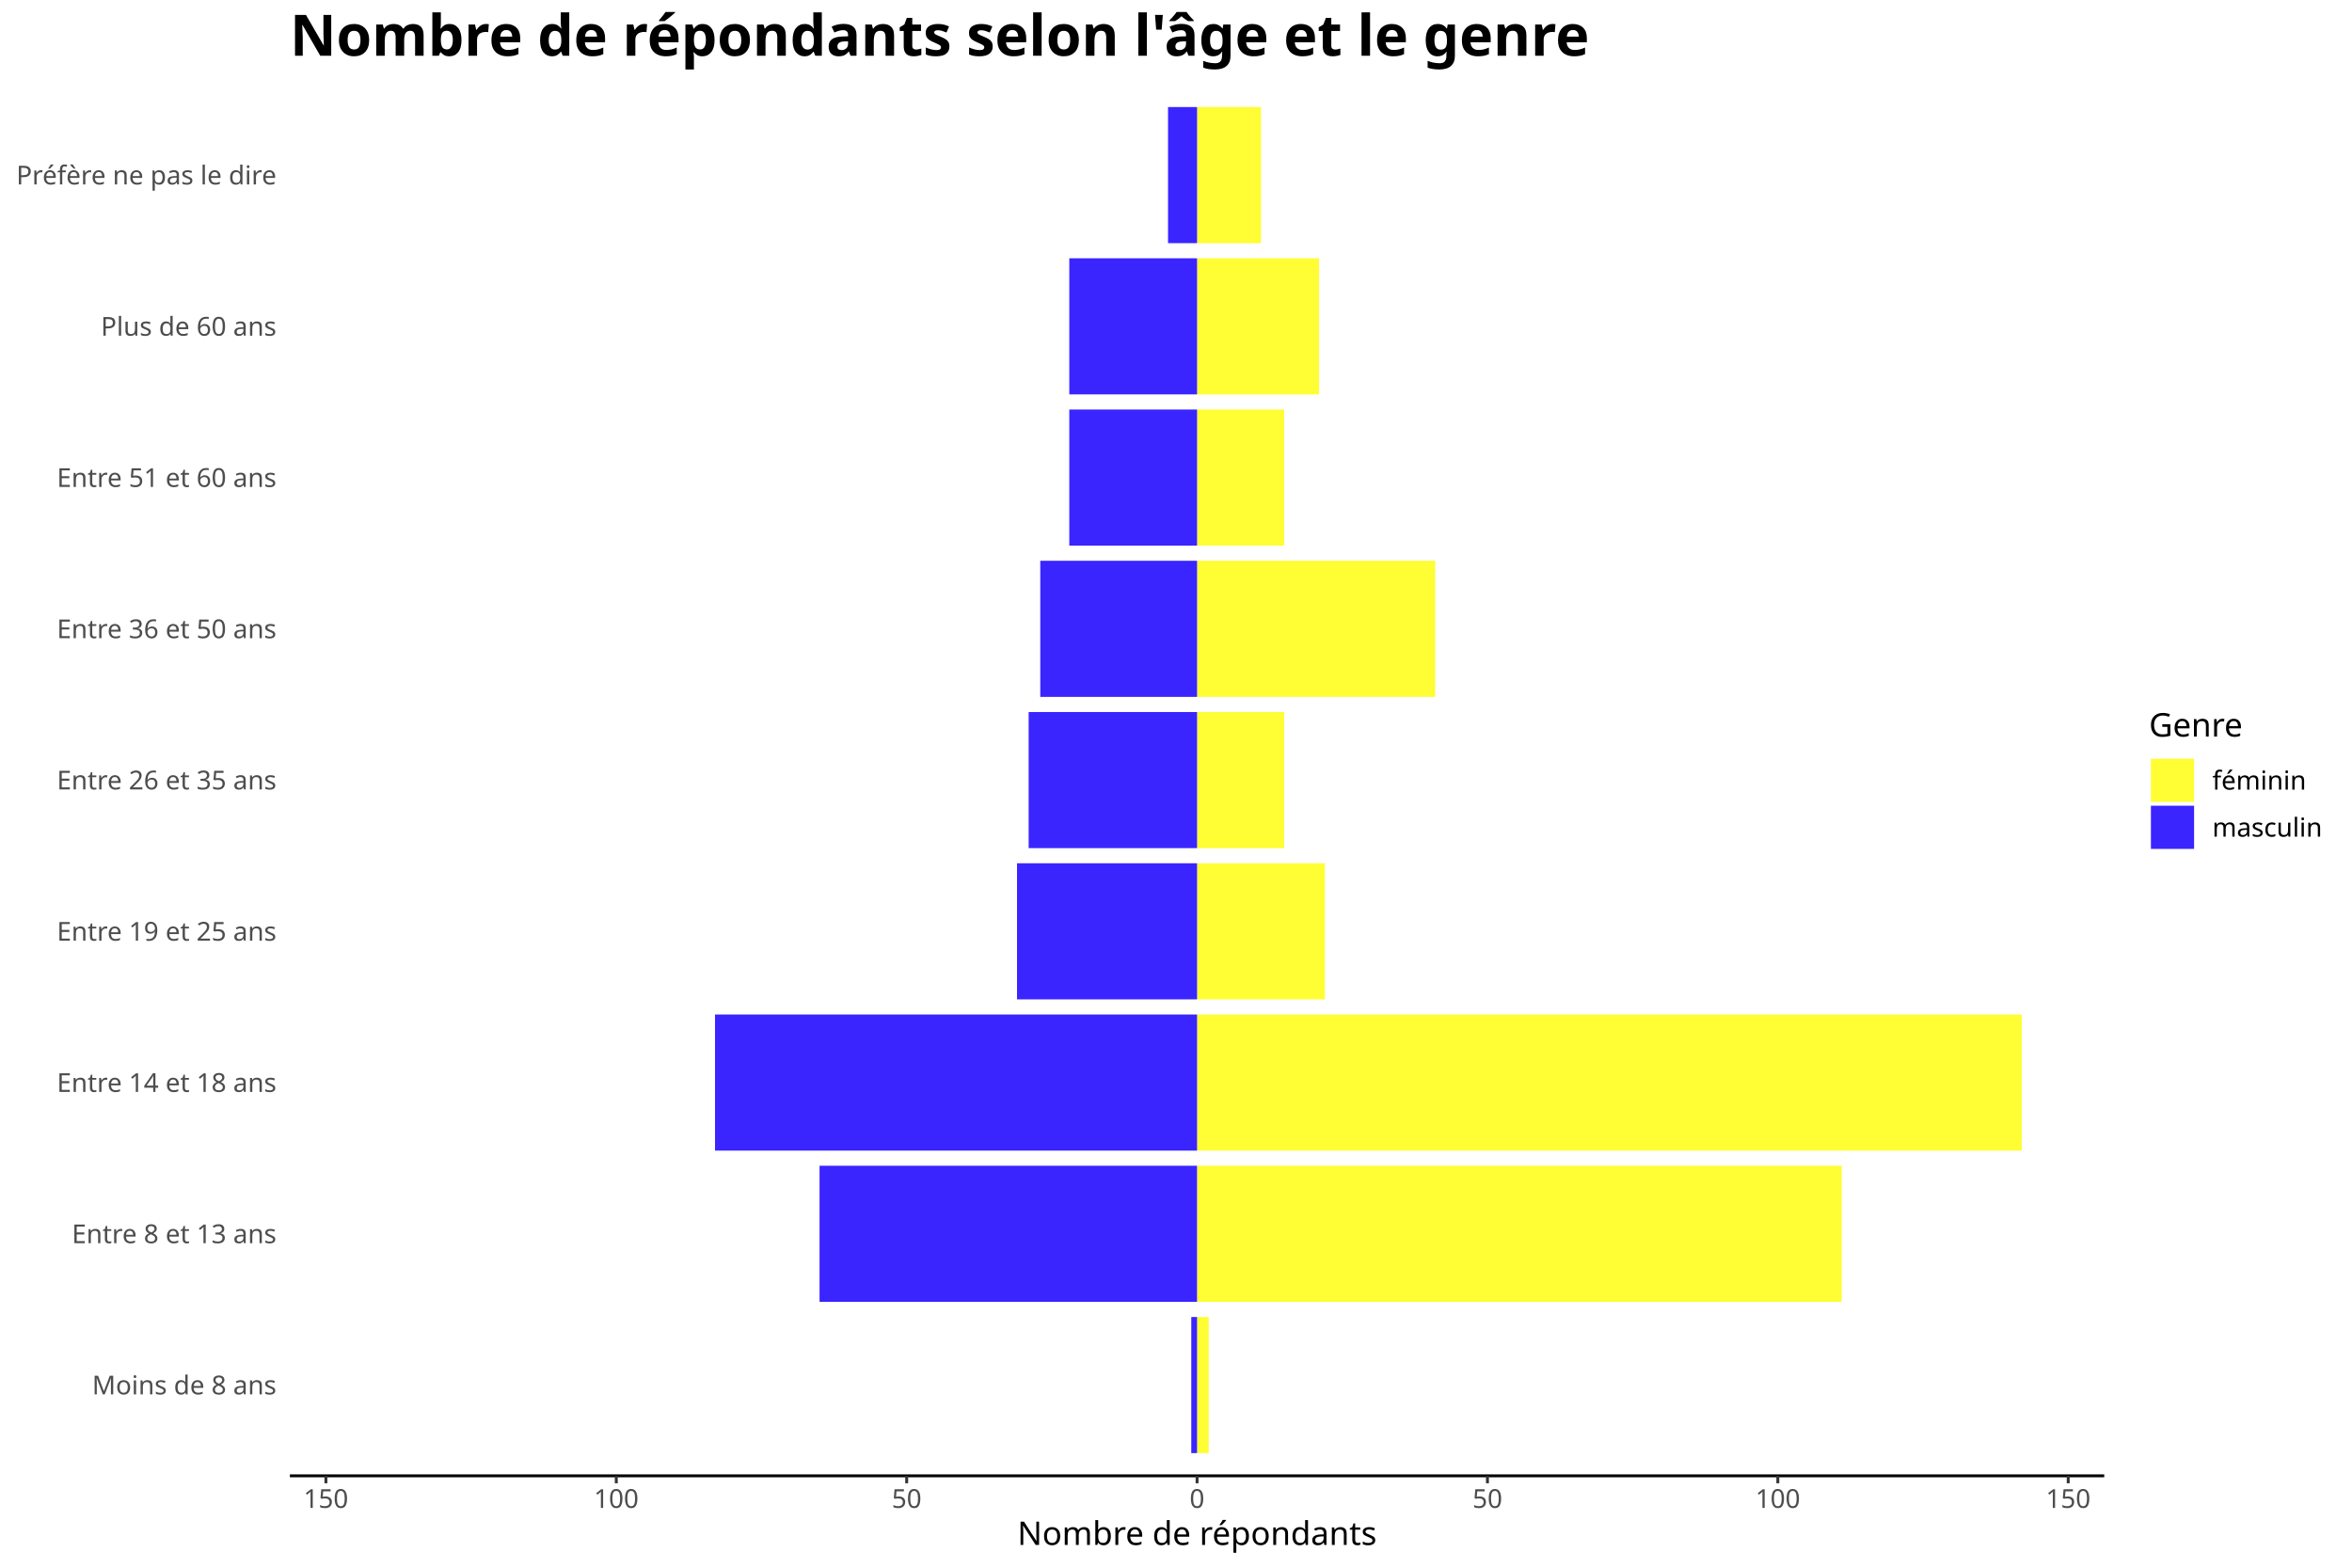
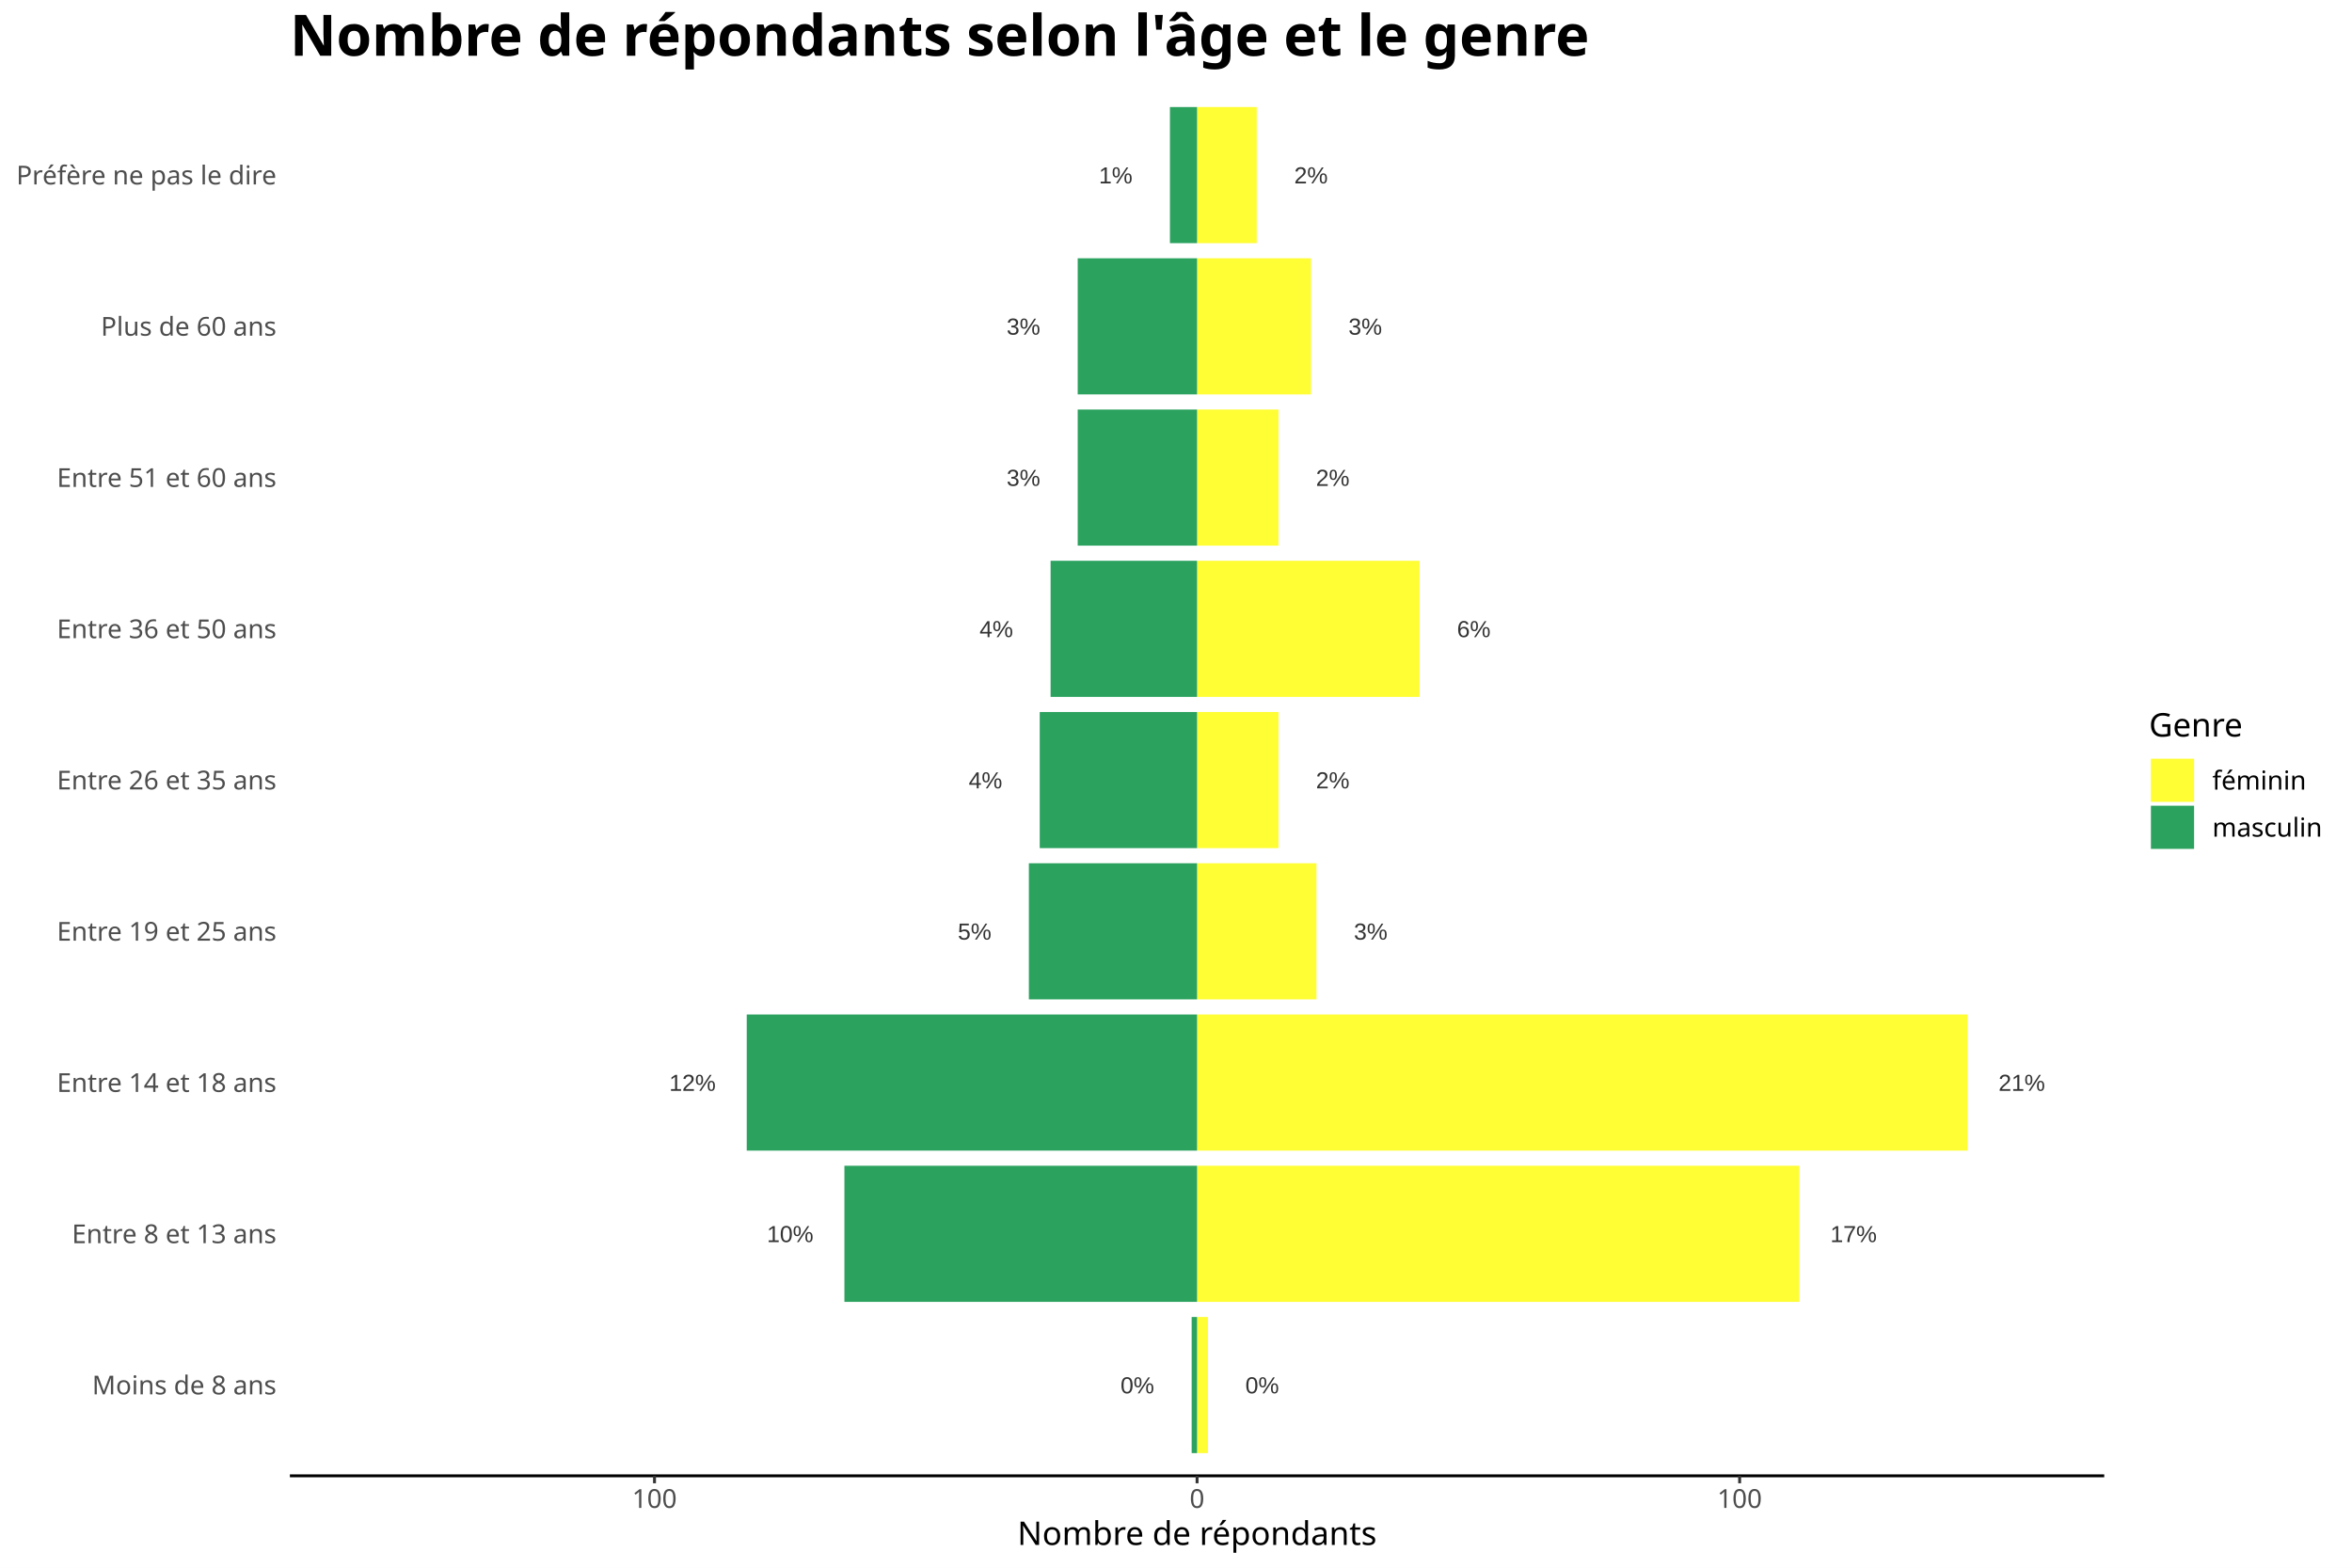
<svg xmlns="http://www.w3.org/2000/svg" class="svglite" width="864.00pt" height="576.00pt" viewBox="0 0 864.00 576.00">
  <defs>
    <style type="text/css">
    .svglite line, .svglite polyline, .svglite polygon, .svglite path, .svglite rect, .svglite circle {
      fill: none;
      stroke: #000000;
      stroke-linecap: round;
      stroke-linejoin: round;
      stroke-miterlimit: 10.00;
    }
    .svglite text {
      white-space: pre;
    }
  </style>
  </defs>
  <rect width="100%" height="100%" style="stroke: none; fill: #FFFFFF;" />
  <defs>
    <clipPath id="cpMC4wMHw4NjQuMDB8MC4wMHw1NzYuMDA=">
      <rect x="0.00" y="0.00" width="864.00" height="576.00" />
    </clipPath>
  </defs>
  <g clip-path="url(#cpMC4wMHw4NjQuMDB8MC4wMHw1NzYuMDA=)">
    <rect x="0" y="0.00" width="864.00" height="576.00" style="stroke-width: 1.07; stroke: #FFFFFF; fill: #FFFFFF;" />
  </g>
  <defs>
    <clipPath id="cpMTA2LjQ5fDc3Mi45OHwzMS4wMHw1NDIuMjQ=">
      <rect x="106.49" y="31.00" width="666.49" height="511.25" />
    </clipPath>
  </defs>
  <g clip-path="url(#cpMTA2LjQ5fDc3Mi45OHwzMS4wMHw1NDIuMjQ=)">
    <rect x="106.49" y="31.00" width="666.49" height="511.25" style="stroke-width: 1.07; stroke: none; fill: #FFFFFF;" />
-     <rect x="439.74" y="483.89" width="4.27" height="50.01" style="stroke-width: 1.07; stroke: none; stroke-linecap: square; stroke-linejoin: miter; fill: #FFFD33;" />
-     <rect x="437.61" y="483.89" width="2.13" height="50.01" style="stroke-width: 1.07; stroke: none; stroke-linecap: square; stroke-linejoin: miter; fill: #3A25FF;" />
-     <rect x="439.74" y="428.32" width="236.81" height="50.01" style="stroke-width: 1.07; stroke: none; stroke-linecap: square; stroke-linejoin: miter; fill: #FFFD33;" />
-     <rect x="301.06" y="428.32" width="138.67" height="50.01" style="stroke-width: 1.07; stroke: none; stroke-linecap: square; stroke-linejoin: miter; fill: #3A25FF;" />
-     <rect x="439.74" y="372.75" width="302.95" height="50.01" style="stroke-width: 1.07; stroke: none; stroke-linecap: square; stroke-linejoin: miter; fill: #FFFD33;" />
-     <rect x="262.66" y="372.75" width="177.08" height="50.01" style="stroke-width: 1.07; stroke: none; stroke-linecap: square; stroke-linejoin: miter; fill: #3A25FF;" />
-     <rect x="439.74" y="317.18" width="46.94" height="50.01" style="stroke-width: 1.07; stroke: none; stroke-linecap: square; stroke-linejoin: miter; fill: #FFFD33;" />
-     <rect x="373.60" y="317.18" width="66.14" height="50.01" style="stroke-width: 1.07; stroke: none; stroke-linecap: square; stroke-linejoin: miter; fill: #3A25FF;" />
-     <rect x="439.74" y="261.61" width="32.00" height="50.01" style="stroke-width: 1.07; stroke: none; stroke-linecap: square; stroke-linejoin: miter; fill: #FFFD33;" />
-     <rect x="377.87" y="261.61" width="61.87" height="50.01" style="stroke-width: 1.07; stroke: none; stroke-linecap: square; stroke-linejoin: miter; fill: #3A25FF;" />
-     <rect x="439.74" y="206.04" width="87.47" height="50.01" style="stroke-width: 1.07; stroke: none; stroke-linecap: square; stroke-linejoin: miter; fill: #FFFD33;" />
-     <rect x="382.14" y="206.04" width="57.60" height="50.01" style="stroke-width: 1.07; stroke: none; stroke-linecap: square; stroke-linejoin: miter; fill: #3A25FF;" />
-     <rect x="439.74" y="150.47" width="32.00" height="50.01" style="stroke-width: 1.07; stroke: none; stroke-linecap: square; stroke-linejoin: miter; fill: #FFFD33;" />
-     <rect x="392.80" y="150.47" width="46.94" height="50.01" style="stroke-width: 1.07; stroke: none; stroke-linecap: square; stroke-linejoin: miter; fill: #3A25FF;" />
-     <rect x="439.74" y="94.90" width="44.80" height="50.01" style="stroke-width: 1.07; stroke: none; stroke-linecap: square; stroke-linejoin: miter; fill: #FFFD33;" />
-     <rect x="392.80" y="94.90" width="46.94" height="50.01" style="stroke-width: 1.07; stroke: none; stroke-linecap: square; stroke-linejoin: miter; fill: #3A25FF;" />
-     <rect x="439.74" y="39.33" width="23.47" height="50.01" style="stroke-width: 1.07; stroke: none; stroke-linecap: square; stroke-linejoin: miter; fill: #FFFD33;" />
-     <rect x="429.07" y="39.33" width="10.67" height="50.01" style="stroke-width: 1.07; stroke: none; stroke-linecap: square; stroke-linejoin: miter; fill: #3A25FF;" />
+     <rect x="439.74" y="483.89" width="3.99" height="50.01" style="stroke-width: 1.07; stroke: none; stroke-linecap: square; stroke-linejoin: miter; fill: #FFFD33;" />
+     <rect x="437.75" y="483.89" width="1.99" height="50.01" style="stroke-width: 1.07; stroke: none; stroke-linecap: square; stroke-linejoin: miter; fill: #2CA25F;" />
+     <rect x="439.74" y="428.32" width="221.23" height="50.01" style="stroke-width: 1.07; stroke: none; stroke-linecap: square; stroke-linejoin: miter; fill: #FFFD33;" />
+     <rect x="310.19" y="428.32" width="129.55" height="50.01" style="stroke-width: 1.07; stroke: none; stroke-linecap: square; stroke-linejoin: miter; fill: #2CA25F;" />
+     <rect x="439.74" y="372.75" width="283.02" height="50.01" style="stroke-width: 1.07; stroke: none; stroke-linecap: square; stroke-linejoin: miter; fill: #FFFD33;" />
+     <rect x="274.31" y="372.75" width="165.43" height="50.01" style="stroke-width: 1.07; stroke: none; stroke-linecap: square; stroke-linejoin: miter; fill: #2CA25F;" />
+     <rect x="439.74" y="317.18" width="43.85" height="50.01" style="stroke-width: 1.07; stroke: none; stroke-linecap: square; stroke-linejoin: miter; fill: #FFFD33;" />
+     <rect x="377.95" y="317.18" width="61.79" height="50.01" style="stroke-width: 1.07; stroke: none; stroke-linecap: square; stroke-linejoin: miter; fill: #2CA25F;" />
+     <rect x="439.74" y="261.61" width="29.90" height="50.01" style="stroke-width: 1.07; stroke: none; stroke-linecap: square; stroke-linejoin: miter; fill: #FFFD33;" />
+     <rect x="381.94" y="261.61" width="57.80" height="50.01" style="stroke-width: 1.07; stroke: none; stroke-linecap: square; stroke-linejoin: miter; fill: #2CA25F;" />
+     <rect x="439.74" y="206.04" width="81.72" height="50.01" style="stroke-width: 1.07; stroke: none; stroke-linecap: square; stroke-linejoin: miter; fill: #FFFD33;" />
+     <rect x="385.93" y="206.04" width="53.81" height="50.01" style="stroke-width: 1.07; stroke: none; stroke-linecap: square; stroke-linejoin: miter; fill: #2CA25F;" />
+     <rect x="439.74" y="150.47" width="29.90" height="50.01" style="stroke-width: 1.07; stroke: none; stroke-linecap: square; stroke-linejoin: miter; fill: #FFFD33;" />
+     <rect x="395.89" y="150.47" width="43.85" height="50.01" style="stroke-width: 1.07; stroke: none; stroke-linecap: square; stroke-linejoin: miter; fill: #2CA25F;" />
+     <rect x="439.74" y="94.90" width="41.85" height="50.01" style="stroke-width: 1.07; stroke: none; stroke-linecap: square; stroke-linejoin: miter; fill: #FFFD33;" />
+     <rect x="395.89" y="94.90" width="43.85" height="50.01" style="stroke-width: 1.07; stroke: none; stroke-linecap: square; stroke-linejoin: miter; fill: #2CA25F;" />
+     <rect x="439.74" y="39.33" width="21.92" height="50.01" style="stroke-width: 1.07; stroke: none; stroke-linecap: square; stroke-linejoin: miter; fill: #FFFD33;" />
+     <rect x="429.77" y="39.33" width="9.97" height="50.01" style="stroke-width: 1.07; stroke: none; stroke-linecap: square; stroke-linejoin: miter; fill: #2CA25F;" />
+     <text x="463.66" y="511.95" text-anchor="middle" style="font-size: 8.54px;fill: #333333; font-family: &quot;Arial&quot;;" textLength="11.97px" lengthAdjust="spacingAndGlyphs">0%</text>
+     <text x="417.81" y="511.95" text-anchor="middle" style="font-size: 8.54px;fill: #333333; font-family: &quot;Arial&quot;;" textLength="11.97px" lengthAdjust="spacingAndGlyphs">0%</text>
+     <text x="680.90" y="456.38" text-anchor="middle" style="font-size: 8.54px;fill: #333333; font-family: &quot;Arial&quot;;" textLength="16.86px" lengthAdjust="spacingAndGlyphs">17%</text>
+     <text x="290.26" y="456.38" text-anchor="middle" style="font-size: 8.54px;fill: #333333; font-family: &quot;Arial&quot;;" textLength="16.86px" lengthAdjust="spacingAndGlyphs">10%</text>
+     <text x="742.69" y="400.81" text-anchor="middle" style="font-size: 8.54px;fill: #333333; font-family: &quot;Arial&quot;;" textLength="16.86px" lengthAdjust="spacingAndGlyphs">21%</text>
+     <text x="254.38" y="400.81" text-anchor="middle" style="font-size: 8.54px;fill: #333333; font-family: &quot;Arial&quot;;" textLength="16.86px" lengthAdjust="spacingAndGlyphs">12%</text>
+     <text x="503.52" y="345.24" text-anchor="middle" style="font-size: 8.54px;fill: #333333; font-family: &quot;Arial&quot;;" textLength="11.97px" lengthAdjust="spacingAndGlyphs">3%</text>
+     <text x="358.02" y="345.24" text-anchor="middle" style="font-size: 8.54px;fill: #333333; font-family: &quot;Arial&quot;;" textLength="11.97px" lengthAdjust="spacingAndGlyphs">5%</text>
+     <text x="489.57" y="289.67" text-anchor="middle" style="font-size: 8.54px;fill: #333333; font-family: &quot;Arial&quot;;" textLength="11.97px" lengthAdjust="spacingAndGlyphs">2%</text>
+     <text x="362.01" y="289.67" text-anchor="middle" style="font-size: 8.54px;fill: #333333; font-family: &quot;Arial&quot;;" textLength="11.97px" lengthAdjust="spacingAndGlyphs">4%</text>
+     <text x="541.39" y="234.10" text-anchor="middle" style="font-size: 8.54px;fill: #333333; font-family: &quot;Arial&quot;;" textLength="11.97px" lengthAdjust="spacingAndGlyphs">6%</text>
+     <text x="365.99" y="234.10" text-anchor="middle" style="font-size: 8.54px;fill: #333333; font-family: &quot;Arial&quot;;" textLength="11.97px" lengthAdjust="spacingAndGlyphs">4%</text>
+     <text x="489.57" y="178.53" text-anchor="middle" style="font-size: 8.54px;fill: #333333; font-family: &quot;Arial&quot;;" textLength="11.97px" lengthAdjust="spacingAndGlyphs">2%</text>
+     <text x="375.96" y="178.53" text-anchor="middle" style="font-size: 8.54px;fill: #333333; font-family: &quot;Arial&quot;;" textLength="11.97px" lengthAdjust="spacingAndGlyphs">3%</text>
+     <text x="501.52" y="122.96" text-anchor="middle" style="font-size: 8.54px;fill: #333333; font-family: &quot;Arial&quot;;" textLength="11.97px" lengthAdjust="spacingAndGlyphs">3%</text>
+     <text x="375.96" y="122.96" text-anchor="middle" style="font-size: 8.54px;fill: #333333; font-family: &quot;Arial&quot;;" textLength="11.97px" lengthAdjust="spacingAndGlyphs">3%</text>
+     <text x="481.59" y="67.39" text-anchor="middle" style="font-size: 8.54px;fill: #333333; font-family: &quot;Arial&quot;;" textLength="11.97px" lengthAdjust="spacingAndGlyphs">2%</text>
+     <text x="409.84" y="67.39" text-anchor="middle" style="font-size: 8.54px;fill: #333333; font-family: &quot;Arial&quot;;" textLength="11.97px" lengthAdjust="spacingAndGlyphs">1%</text>
  </g>
  <g clip-path="url(#cpMC4wMHw4NjQuMDB8MC4wMHw1NzYuMDA=)">
    <text x="101.56" y="512.33" text-anchor="end" style="font-size: 9.60px;fill: #4D4D4D; font-family: &quot;Noto Sans&quot;;" textLength="67.68px" lengthAdjust="spacingAndGlyphs">Moins de 8 ans</text>
    <text x="101.56" y="456.76" text-anchor="end" style="font-size: 9.60px;fill: #4D4D4D; font-family: &quot;Noto Sans&quot;;" textLength="75.30px" lengthAdjust="spacingAndGlyphs">Entre 8 et 13 ans</text>
    <text x="101.56" y="401.19" text-anchor="end" style="font-size: 9.60px;fill: #4D4D4D; font-family: &quot;Noto Sans&quot;;" textLength="80.79px" lengthAdjust="spacingAndGlyphs">Entre 14 et 18 ans</text>
    <text x="101.56" y="345.62" text-anchor="end" style="font-size: 9.60px;fill: #4D4D4D; font-family: &quot;Noto Sans&quot;;" textLength="80.79px" lengthAdjust="spacingAndGlyphs">Entre 19 et 25 ans</text>
    <text x="101.56" y="290.05" text-anchor="end" style="font-size: 9.60px;fill: #4D4D4D; font-family: &quot;Noto Sans&quot;;" textLength="80.79px" lengthAdjust="spacingAndGlyphs">Entre 26 et 35 ans</text>
    <text x="101.56" y="234.48" text-anchor="end" style="font-size: 9.60px;fill: #4D4D4D; font-family: &quot;Noto Sans&quot;;" textLength="80.79px" lengthAdjust="spacingAndGlyphs">Entre 36 et 50 ans</text>
    <text x="101.56" y="178.91" text-anchor="end" style="font-size: 9.60px;fill: #4D4D4D; font-family: &quot;Noto Sans&quot;;" textLength="80.79px" lengthAdjust="spacingAndGlyphs">Entre 51 et 60 ans</text>
    <text x="101.56" y="123.34" text-anchor="end" style="font-size: 9.60px;fill: #4D4D4D; font-family: &quot;Noto Sans&quot;;" textLength="64.46px" lengthAdjust="spacingAndGlyphs">Plus de 60 ans</text>
    <text x="101.56" y="67.77" text-anchor="end" style="font-size: 9.60px;fill: #4D4D4D; font-family: &quot;Noto Sans&quot;;" textLength="96.08px" lengthAdjust="spacingAndGlyphs">Préfère ne pas le dire</text>
    <polyline points="106.49,542.24 772.98,542.24 " style="stroke-width: 1.07; stroke-linecap: butt;" />
-     <polyline points="119.72,544.98 119.72,542.24 " style="stroke-width: 1.07; stroke: #333333; stroke-linecap: butt;" />
-     <polyline points="226.39,544.98 226.39,542.24 " style="stroke-width: 1.07; stroke: #333333; stroke-linecap: butt;" />
-     <polyline points="333.07,544.98 333.07,542.24 " style="stroke-width: 1.07; stroke: #333333; stroke-linecap: butt;" />
+     <polyline points="240.43,544.98 240.43,542.24 " style="stroke-width: 1.07; stroke: #333333; stroke-linecap: butt;" />
    <polyline points="439.74,544.98 439.74,542.24 " style="stroke-width: 1.07; stroke: #333333; stroke-linecap: butt;" />
-     <polyline points="546.41,544.98 546.41,542.24 " style="stroke-width: 1.07; stroke: #333333; stroke-linecap: butt;" />
-     <polyline points="653.08,544.98 653.08,542.24 " style="stroke-width: 1.07; stroke: #333333; stroke-linecap: butt;" />
-     <polyline points="759.75,544.98 759.75,542.24 " style="stroke-width: 1.07; stroke: #333333; stroke-linecap: butt;" />
-     <text x="119.72" y="554.03" text-anchor="middle" style="font-size: 9.60px;fill: #4D4D4D; font-family: &quot;Noto Sans&quot;;" textLength="16.46px" lengthAdjust="spacingAndGlyphs">150</text>
-     <text x="226.39" y="554.03" text-anchor="middle" style="font-size: 9.60px;fill: #4D4D4D; font-family: &quot;Noto Sans&quot;;" textLength="16.46px" lengthAdjust="spacingAndGlyphs">100</text>
-     <text x="333.07" y="554.03" text-anchor="middle" style="font-size: 9.60px;fill: #4D4D4D; font-family: &quot;Noto Sans&quot;;" textLength="10.97px" lengthAdjust="spacingAndGlyphs">50</text>
+     <polyline points="639.05,544.98 639.05,542.24 " style="stroke-width: 1.07; stroke: #333333; stroke-linecap: butt;" />
+     <text x="240.43" y="554.03" text-anchor="middle" style="font-size: 9.60px;fill: #4D4D4D; font-family: &quot;Noto Sans&quot;;" textLength="16.46px" lengthAdjust="spacingAndGlyphs">100</text>
    <text x="439.74" y="554.03" text-anchor="middle" style="font-size: 9.60px;fill: #4D4D4D; font-family: &quot;Noto Sans&quot;;" textLength="5.49px" lengthAdjust="spacingAndGlyphs">0</text>
-     <text x="546.41" y="554.03" text-anchor="middle" style="font-size: 9.60px;fill: #4D4D4D; font-family: &quot;Noto Sans&quot;;" textLength="10.97px" lengthAdjust="spacingAndGlyphs">50</text>
-     <text x="653.08" y="554.03" text-anchor="middle" style="font-size: 9.60px;fill: #4D4D4D; font-family: &quot;Noto Sans&quot;;" textLength="16.46px" lengthAdjust="spacingAndGlyphs">100</text>
-     <text x="759.75" y="554.03" text-anchor="middle" style="font-size: 9.60px;fill: #4D4D4D; font-family: &quot;Noto Sans&quot;;" textLength="16.46px" lengthAdjust="spacingAndGlyphs">150</text>
+     <text x="639.05" y="554.03" text-anchor="middle" style="font-size: 9.60px;fill: #4D4D4D; font-family: &quot;Noto Sans&quot;;" textLength="16.46px" lengthAdjust="spacingAndGlyphs">100</text>
    <text x="439.74" y="567.64" text-anchor="middle" style="font-size: 12.00px; font-family: &quot;Noto Sans&quot;;" textLength="132.47px" lengthAdjust="spacingAndGlyphs">Nombre de répondants</text>
    <rect x="783.94" y="255.15" width="74.58" height="62.94" style="stroke-width: 1.07; stroke: none; fill: #FFFFFF;" />
    <text x="789.42" y="270.63" style="font-size: 12.00px; font-family: &quot;Noto Sans&quot;;" textLength="34.64px" lengthAdjust="spacingAndGlyphs">Genre</text>
    <rect x="790.13" y="278.76" width="15.86" height="15.86" style="stroke-width: 1.07; stroke: none; stroke-linecap: square; stroke-linejoin: miter; fill: #FFFD33;" />
-     <rect x="790.13" y="296.04" width="15.86" height="15.86" style="stroke-width: 1.07; stroke: none; stroke-linecap: square; stroke-linejoin: miter; fill: #3A25FF;" />
+     <rect x="790.13" y="296.04" width="15.86" height="15.86" style="stroke-width: 1.07; stroke: none; stroke-linecap: square; stroke-linejoin: miter; fill: #2CA25F;" />
    <text x="812.68" y="290.12" style="font-size: 9.60px; font-family: &quot;Noto Sans&quot;;" textLength="34.49px" lengthAdjust="spacingAndGlyphs">féminin</text>
    <text x="812.68" y="307.40" style="font-size: 9.60px; font-family: &quot;Noto Sans&quot;;" textLength="40.36px" lengthAdjust="spacingAndGlyphs">masculin</text>
    <text x="106.49" y="20.48" style="font-size: 21.00px; font-weight: bold; font-family: &quot;Noto Sans&quot;;" textLength="479.42px" lengthAdjust="spacingAndGlyphs">Nombre de répondants selon l'âge et le genre</text>
  </g>
</svg>
